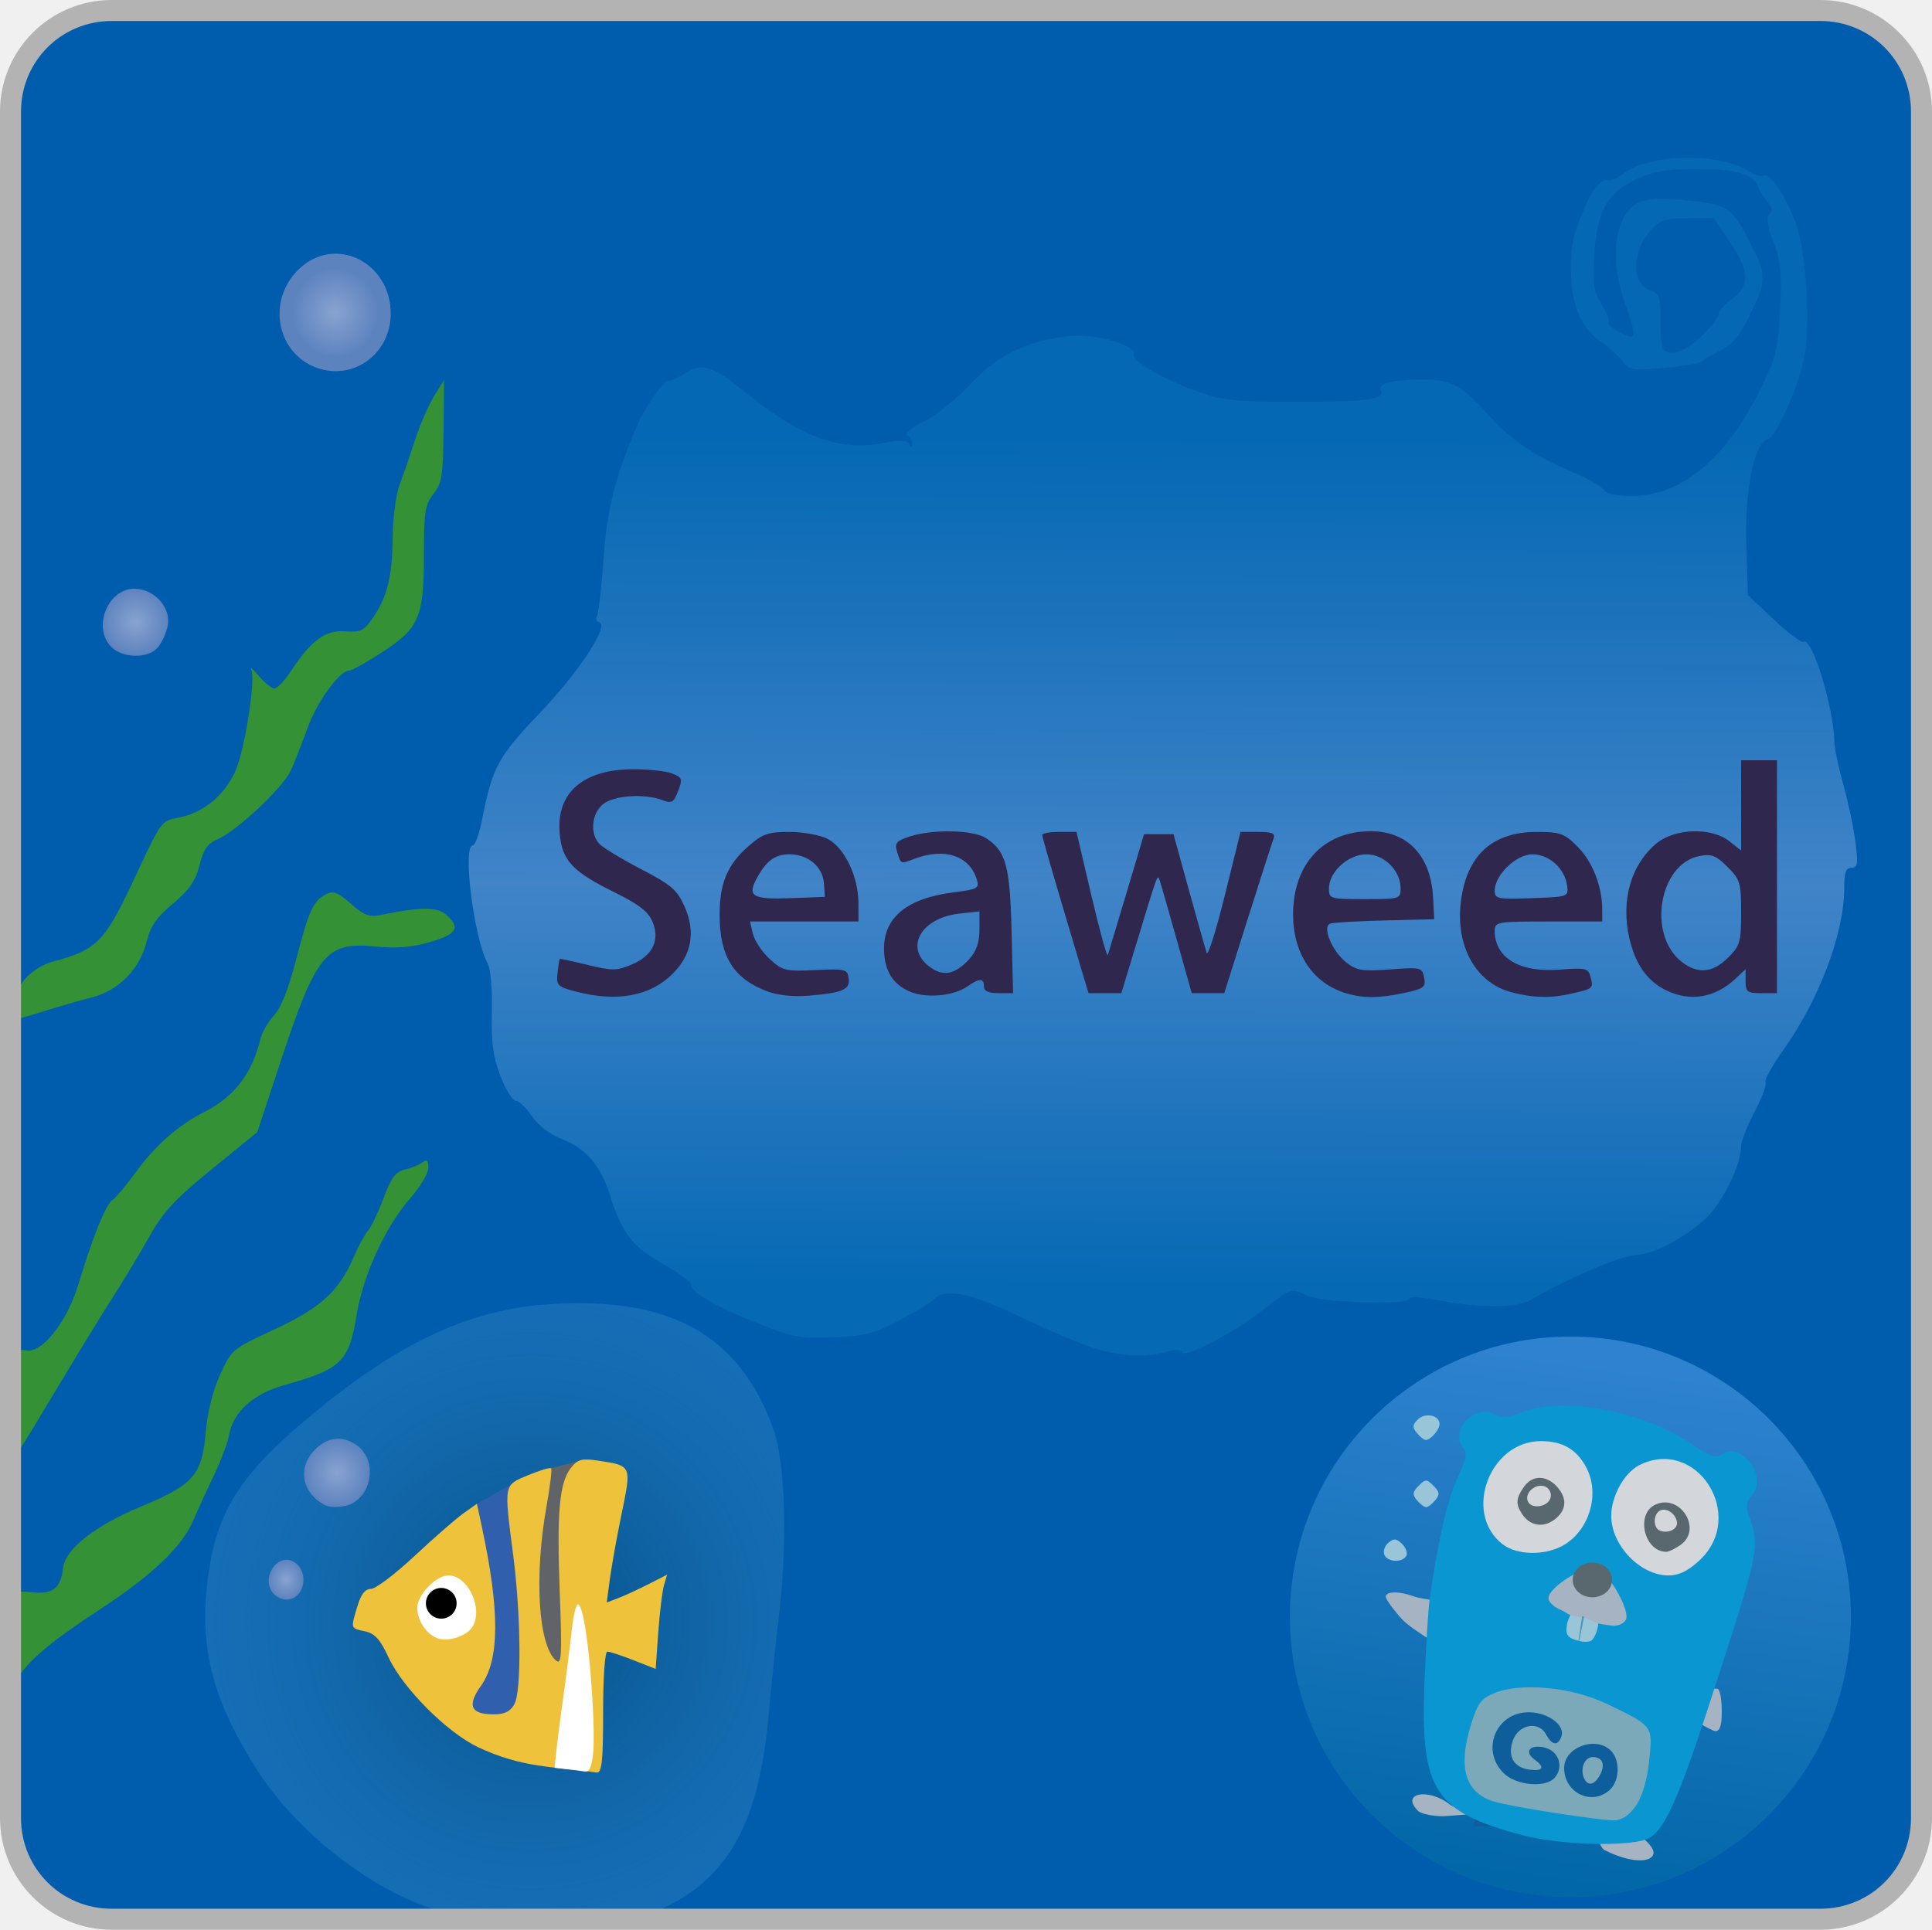
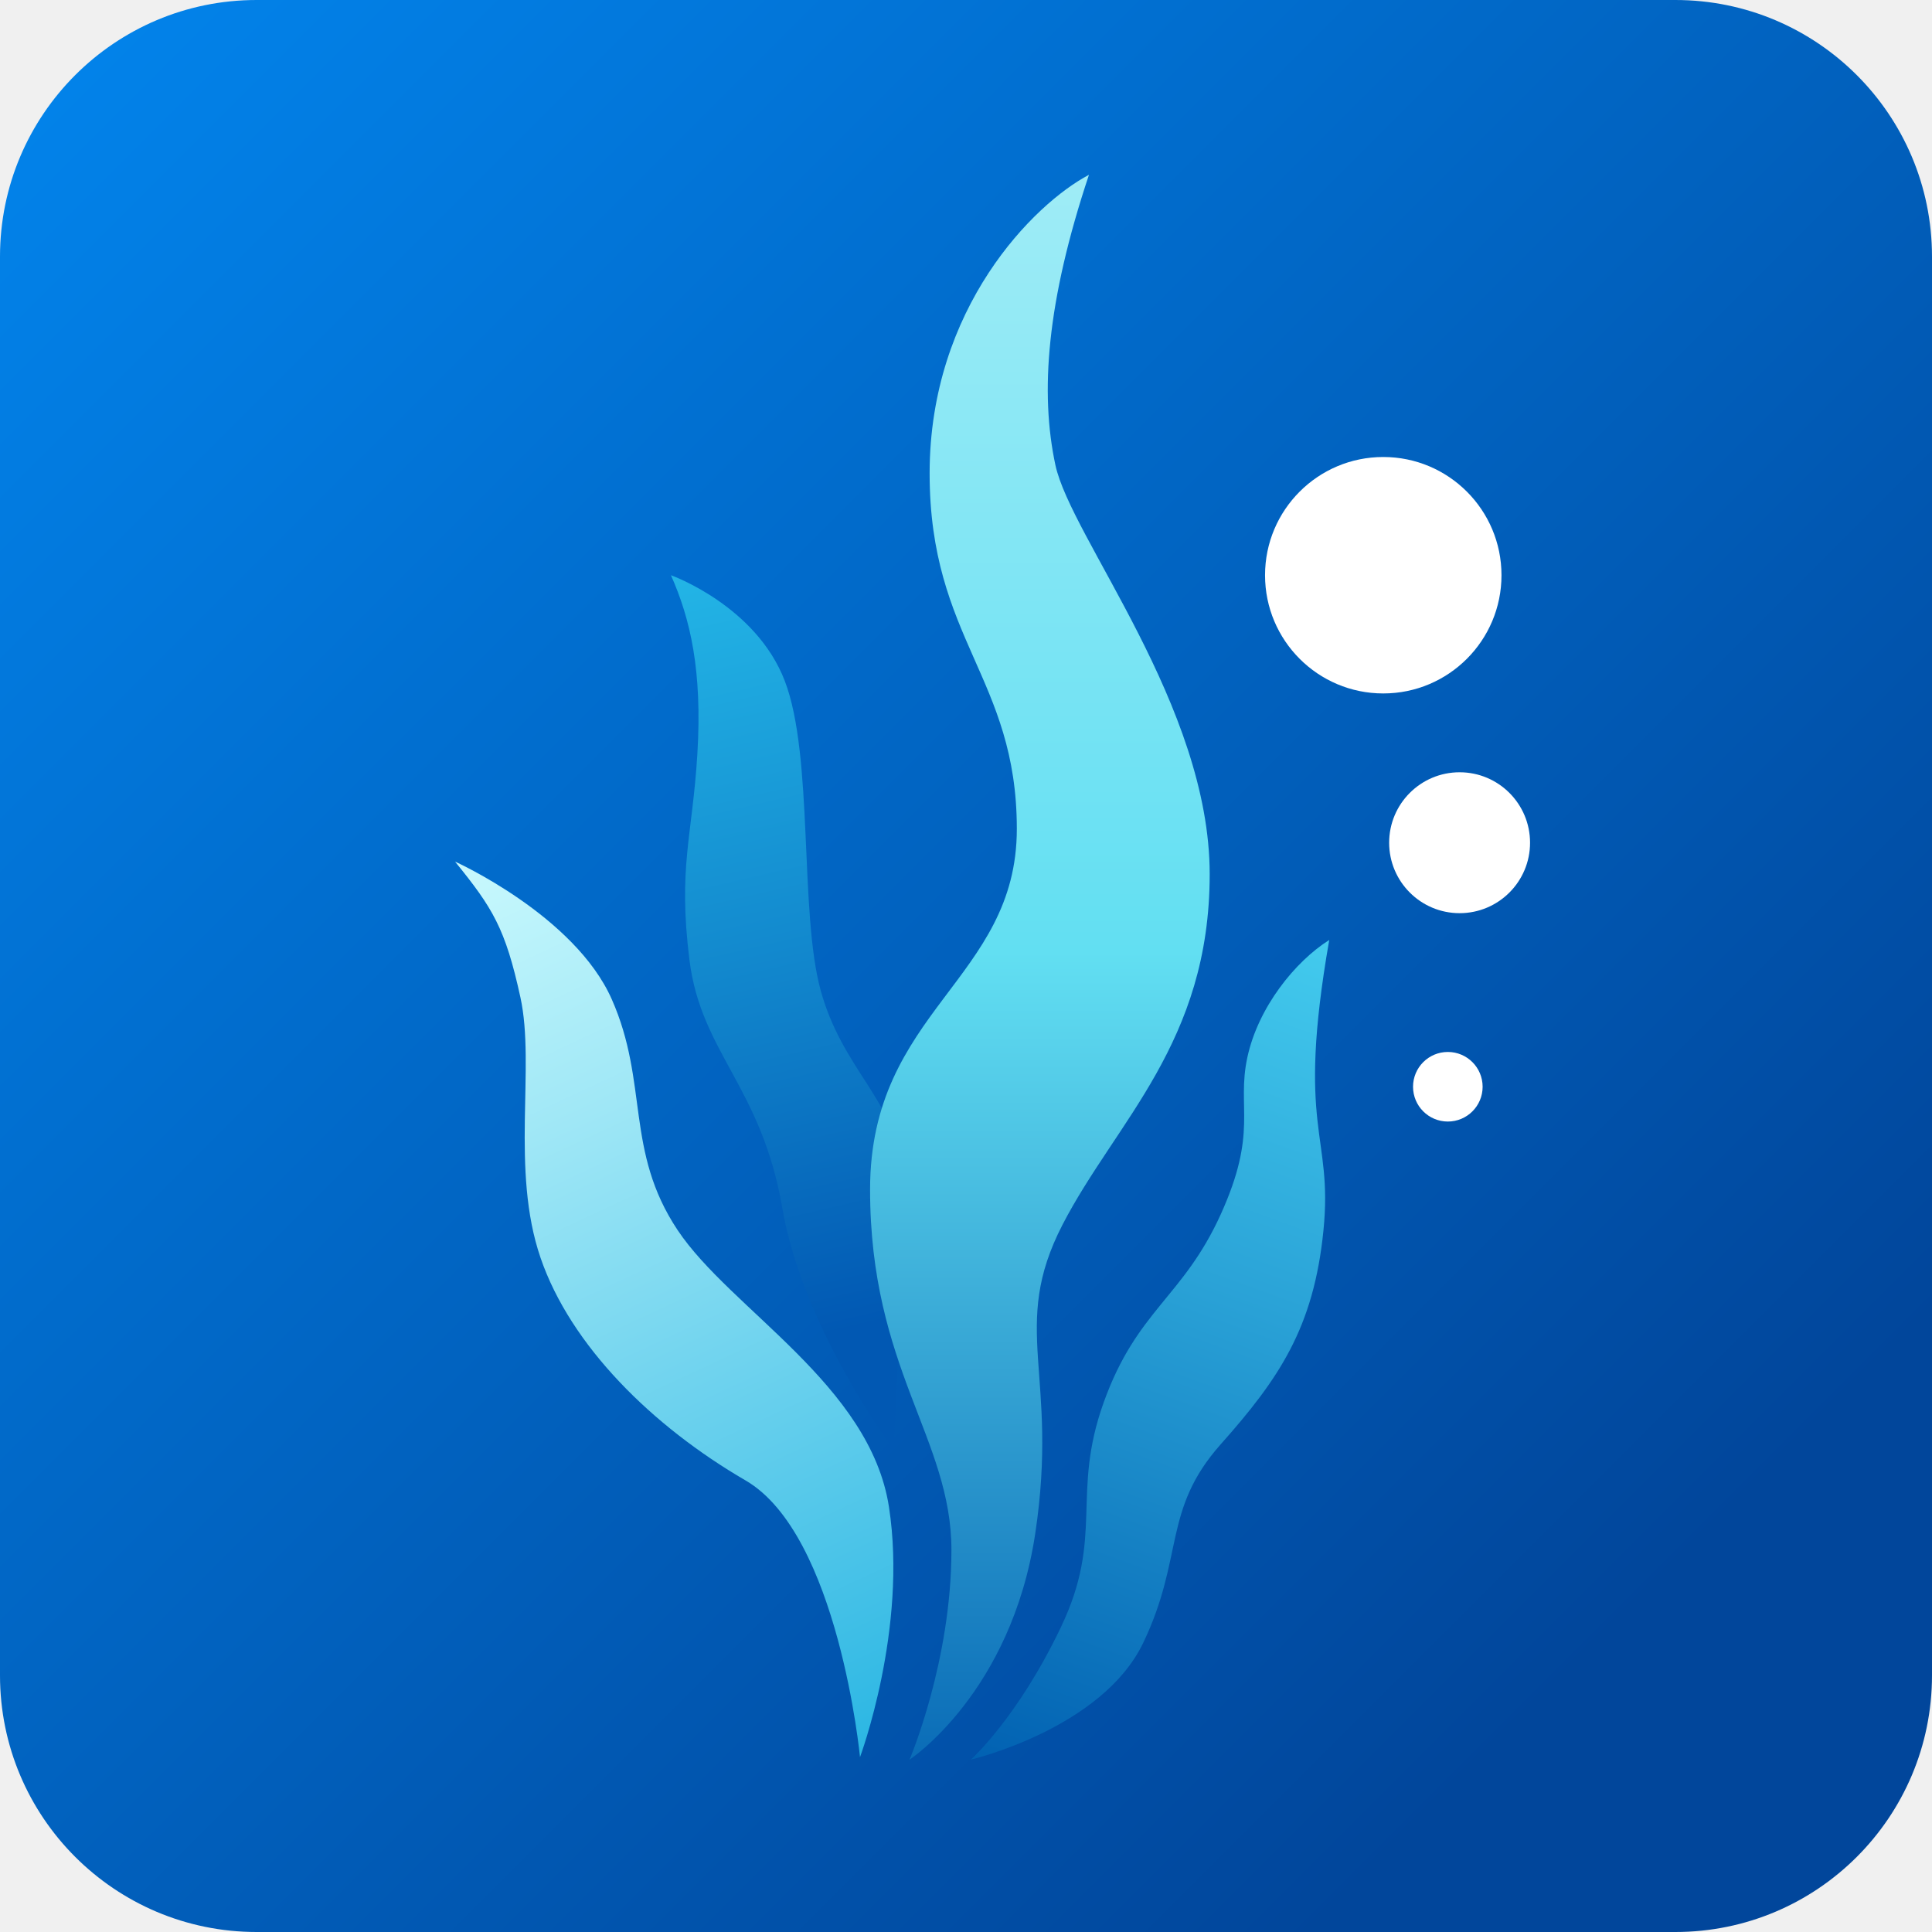
- <svg xmlns="http://www.w3.org/2000/svg" xmlns:xlink="http://www.w3.org/1999/xlink" version="1.1" id="svg824" width="437" height="436.592" viewBox="0 0 437 436.592">
-   <defs id="defs828">
-     <linearGradient id="linearGradient25431">
-       <stop style="stop-color:#0569b4;stop-opacity:1;" offset="0" id="stop25427" />
-       <stop style="stop-color:#4184c8;stop-opacity:1" offset="0.474" id="stop25981" />
-       <stop style="stop-color:#0569b4;stop-opacity:0.925" offset="1" id="stop25429" />
+ <svg xmlns="http://www.w3.org/2000/svg" id="Ebene_2" data-name="Ebene 2" viewBox="0 0 512 512">
+   <defs>
+     <style>
+       .cls-1 {
+         fill: url(#Unbenannter_Verlauf_20);
+       }
+ 
+       .cls-2 {
+         fill: url(#Unbenannter_Verlauf_32);
+       }
+ 
+       .cls-3 {
+         fill: url(#Unbenannter_Verlauf_42);
+       }
+ 
+       .cls-4 {
+         fill: #fff;
+       }
+ 
+       .cls-5 {
+         fill: url(#Unbenannter_Verlauf_12);
+       }
+ 
+       .cls-6 {
+         fill: url(#Unbenannter_Verlauf_28);
+       }
+     </style>
+     <linearGradient id="Unbenannter_Verlauf_12" data-name="Unbenannter Verlauf 12" x1="19.92" y1="19.92" x2="492.08" y2="492.08" gradientUnits="userSpaceOnUse">
+       <stop offset="0" stop-color="#0282e9" />
+       <stop offset=".48" stop-color="#0162bf" />
+       <stop offset=".87" stop-color="#01469b" />
    </linearGradient>
-     <linearGradient id="linearGradient22881">
-       <stop style="stop-color:#034f87;stop-opacity:1" offset="0" id="stop22877" />
-       <stop style="stop-color:#50b1fa;stop-opacity:0" offset="1" id="stop22879" />
+     <linearGradient id="Unbenannter_Verlauf_42" data-name="Unbenannter Verlauf 42" x1="180.67" y1="151.78" x2="234.43" y2="384.66" gradientUnits="userSpaceOnUse">
+       <stop offset="0" stop-color="#23b5e6" />
+       <stop offset=".41" stop-color="#138bcf" />
+       <stop offset=".86" stop-color="#0158b3" />
    </linearGradient>
-     <linearGradient id="linearGradient21639">
-       <stop style="stop-color:#2e82cf;stop-opacity:1" offset="0" id="stop21635" />
-       <stop style="stop-color:#0066a5;stop-opacity:1" offset="1" id="stop21637" />
+     <linearGradient id="Unbenannter_Verlauf_28" data-name="Unbenannter Verlauf 28" x1="275.58" y1="46.33" x2="275.58" y2="466.33" gradientUnits="userSpaceOnUse">
+       <stop offset="0" stop-color="#9fecf6" />
+       <stop offset=".49" stop-color="#62dff2" />
+       <stop offset="1" stop-color="#0a6cb7" />
    </linearGradient>
-     <linearGradient id="linearGradient19625">
-       <stop style="stop-color:#88a3d0;stop-opacity:1" offset="0" id="stop19621" />
-       <stop style="stop-color:#5d83bf;stop-opacity:1" offset="1" id="stop19623" />
+     <linearGradient id="Unbenannter_Verlauf_20" data-name="Unbenannter Verlauf 20" x1="124.99" y1="226.28" x2="235.06" y2="462.33" gradientUnits="userSpaceOnUse">
+       <stop offset="0" stop-color="#c9f9fd" />
+       <stop offset=".29" stop-color="#9fe7f6" />
+       <stop offset=".93" stop-color="#36bbe5" />
+       <stop offset="1" stop-color="#2ab6e3" />
    </linearGradient>
-     <radialGradient xlink:href="#linearGradient19625" id="radialGradient19627" cx="25.021" cy="23.37" fx="25.021" fy="23.37" r="3.969" gradientTransform="matrix(2.425241,-0.02082447,0.02181189,2.540237,-133.8067,-136.4721)" gradientUnits="userSpaceOnUse" />
-     <radialGradient xlink:href="#linearGradient19625" id="radialGradient21589" cx="10.763" cy="45.501" fx="10.763" fy="45.501" r="2.337" gradientTransform="matrix(3.166936,0,0,3.24571,-151.8548,-155.2232)" gradientUnits="userSpaceOnUse" />
-     <radialGradient xlink:href="#linearGradient19625" id="radialGradient21591" cx="25.151" cy="106.27" fx="25.151" fy="106.27" r="2.347" gradientTransform="matrix(3.166936,0,0,3.290881,-151.8548,-164.8106)" gradientUnits="userSpaceOnUse" />
-     <radialGradient xlink:href="#linearGradient19625" id="radialGradient21593" cx="21.516" cy="113.901" fx="21.516" fy="113.901" r="1.243" gradientTransform="matrix(3.166936,0,0,3.631301,-151.8548,-204.5306)" gradientUnits="userSpaceOnUse" />
-     <linearGradient xlink:href="#linearGradient21639" id="linearGradient21641" x1="114.681" y1="98.406" x2="109.242" y2="136.834" gradientUnits="userSpaceOnUse" gradientTransform="matrix(3.166936,0,0,3.166936,-151.8548,-151.6389)" />
-     <radialGradient xlink:href="#linearGradient22881" id="radialGradient22883" cx="38.98" cy="115.148" fx="38.98" fy="115.148" r="27.734" gradientTransform="matrix(5.444667,-0.00544507,0.00556237,5.561902,-241.2802,-421.5318)" gradientUnits="userSpaceOnUse" />
-     <linearGradient xlink:href="#linearGradient25431" id="linearGradient25433" x1="80.263" y1="93.086" x2="80.429" y2="32.328" gradientUnits="userSpaceOnUse" gradientTransform="matrix(3.166936,0,0,3.166936,-151.8548,-151.6389)" />
+     <linearGradient id="Unbenannter_Verlauf_32" data-name="Unbenannter Verlauf 32" x1="358.38" y1="251.34" x2="277.45" y2="473.69" gradientUnits="userSpaceOnUse">
+       <stop offset="0" stop-color="#43cbee" />
+       <stop offset=".42" stop-color="#29a1d6" />
+       <stop offset="1" stop-color="#0161b2" />
+     </linearGradient>
  </defs>
-   <g id="g830" transform="translate(148.4219,148.3174)">
-     <path style="color:#000000;fill:#005dad;stroke-width:4.75;-inkscape-stroke:none" d="m -123.154,-146.454 c -12.682,0 -22.892,10.211 -22.892,22.892 v 386.057 c 0,12.682 10.211,22.892 22.892,22.892 h 386.471 c 12.682,0 22.886,-10.211 22.886,-22.892 v -386.057 c 0,-12.682 -10.204,-22.892 -22.886,-22.892 z" id="path28823" />
-     <path id="path11312" style="opacity:1;fill:url(#linearGradient21641);stroke-width:2.912" d="m 270.225,217.487 a 63.442,63.417 0 0 1 -63.442,63.417 63.442,63.417 0 0 1 -63.442,-63.417 63.442,63.417 0 0 1 63.442,-63.417 63.442,63.417 0 0 1 63.442,63.417 z" />
-     <path id="rect27092" style="opacity:1;fill:#0f5e9c;stroke-width:3.167" d="m 184.997,232.791 h 40.118 v 32.094 H 184.997 Z" />
-     <g id="g4961" transform="matrix(3.166936,0,0,3.166936,-151.8548,-151.6389)">
-       <path id="path4810" style="fill:#59686f" d="m 114.846,108.238 a 3.37,3.04 0 0 1 -3.37,3.04 3.37,3.04 0 0 1 -3.37,-3.04 3.37,3.04 0 0 1 3.37,-3.04 3.37,3.04 0 0 1 3.37,3.04 z" />
-       <path id="path4810-8" style="fill:#59686f" d="m 123.238,109.956 a 3.37,3.04 0 0 1 -3.37,3.04 3.37,3.04 0 0 1 -3.37,-3.04 3.37,3.04 0 0 1 3.37,-3.04 3.37,3.04 0 0 1 3.37,3.04 z" />
-       <path id="path4810-8-5" style="fill:#59686f" d="m 117.753,114.582 a 3.37,3.04 0 0 1 -3.37,3.04 3.37,3.04 0 0 1 -3.37,-3.04 3.37,3.04 0 0 1 3.37,-3.04 3.37,3.04 0 0 1 3.37,3.04 z" />
-     </g>
-     <path style="fill:#d3d6da;fill-opacity:1;stroke-width:1.013" d="m 199.944,220.038 c -4.728,-1.44 1.199,-3.684 0.363,-4.004 -2.332,-0.895 0.907,-3.728 3.944,-6.116 2.668,-2.098 2.763,-2.104 3.462,-0.214 0.395,1.069 1.441,2.22 2.324,2.559 1.875,0.719 6.871,-0.149 6.871,-1.456 0,-1.838 1.395,-0.407 2.535,2.095 1.994,4.377 1.933,8.841 -1.034,8.841 -1.776,0 -3.428,0.657 -3.786,2.027 -15.465,4.369 -11.182,0.412 -14.679,-3.731 z m 23.407,-11.578 c -4.463,-1.768 -7.656,-9.668 -7.656,-14.268 0,-5.969 5.994,-12.668 11.335,-12.668 12.018,0 19.141,9.518 13.591,28.002 -1.363,4.54 -14.746,-0.068 -17.27,-1.067 z m 8.333,-7.231 c 5.045,-3.533 -0.025,-11.708 -5.667,-9.138 -4.515,2.057 -2.591,10.538 2.373,10.685 0.573,0.016 2.055,-0.679 3.294,-1.547 z m -4.588,-3.217 c -1.708,-0.596 -1.614,-3.977 0.13,-4.646 1.562,-0.599 3.67,1.094 3.67,2.947 0,1.427 -2.007,2.324 -3.8,1.699 z m -36.139,7.218 c -7.09,-3.937 -6.11,-17.96 0.297,-24.098 5.949,-5.7 19.123,-5.597 22.087,1.496 1.958,4.687 1.396,9.433 -1.101,13.875 -3.62,6.44 -15.499,11.94 -21.283,8.727 z m 12.751,-10.182 c 2.3,-2.081 2.217,-4.611 0.038,-7.019 -2.392,-2.643 -5.654,-2.748 -7.628,0.265 -1.538,2.347 -1.815,3.551 -0.277,5.898 1.914,2.922 5.191,3.278 7.867,0.856 z m -6.572,-3.769 c -0.74,-1.929 1.838,-4.086 3.926,-3.284 0.884,0.339 1.456,1.416 1.269,2.394 -0.425,2.228 -4.42,2.913 -5.196,0.891 z" id="path3004" />
-     <path id="rect7701" style="fill:#98c6d8;fill-opacity:1;stroke:none;stroke-width:3.167" d="m 209.43,217.34 -1.557,-0.685 c -1.309,-0.285 -2.147,0.984 -2.432,2.293 l -0.767,3.507 c -0.285,1.309 0.54,2.591 1.849,2.876 l 2.858,0.625 c 1.309,0.285 2.597,-0.54 2.882,-1.849 l 0.841,-5.121 c 0.285,-1.309 -0.62,-0.984 -1.93,-1.269 l -1.249,-0.272 c -0.164,0.835 -0.336,1.713 -0.47,2.375 -0.1,0.497 -0.195,0.947 -0.278,1.348 -0.084,0.401 -0.155,0.756 -0.223,1.064 -0.068,0.308 -0.128,0.569 -0.179,0.786 -0.051,0.217 -0.095,0.386 -0.13,0.513 -0.019,0.064 -0.029,0.119 -0.043,0.161 -0.013,0.042 -0.029,0.073 -0.037,0.093 -0.006,0.009 -0.01,0.013 -0.013,0.019 -0.003,0.003 -0.01,0.006 -0.013,0.006 l -0.006,-0.006 c -0.002,-0.006 -0.006,-0.019 -0.006,-0.032 -0.002,-0.022 -0.002,-0.055 0,-0.099 0.002,-0.044 8.9e-4,-0.096 0.006,-0.161 0.01,-0.13 0.032,-0.302 0.056,-0.513 0.025,-0.212 0.059,-0.463 0.099,-0.755 0.04,-0.291 0.088,-0.626 0.142,-0.996 0.054,-0.369 0.112,-0.773 0.179,-1.219 0.068,-0.446 0.142,-0.934 0.223,-1.454 0.057,-0.362 0.135,-0.84 0.198,-1.237 z" />
-     <path style="fill:#98c6d8;fill-opacity:1;stroke-width:1.013" d="m 164.687,203.388 c -0.305,-0.795 0.125,-2.01 0.956,-2.7 1.216,-1.009 1.821,-0.944 3.1,0.335 0.874,0.874 1.28,2.089 0.903,2.7 -0.985,1.594 -4.304,1.37 -4.959,-0.335 z" id="path3004-0" />
-     <path style="fill:#98c6d8;fill-opacity:1;stroke-width:1.013" d="m 172.077,191.102 c -1.077,-1.298 -1.01,-1.864 0.383,-3.257 1.573,-1.573 1.8,-1.573 3.373,0 1.393,1.393 1.46,1.96 0.383,3.257 -0.717,0.864 -1.648,1.571 -2.069,1.571 -0.421,0 -1.352,-0.707 -2.069,-1.571 z" id="path3004-0-3" />
-     <path style="fill:#98c6d8;fill-opacity:1;stroke-width:1.013" d="m 172.077,175.901 c -1.071,-1.291 -1.035,-1.84 0.203,-3.078 1.635,-1.635 4.907,-0.963 4.907,1.007 0,1.305 -2.001,3.641 -3.119,3.641 -0.378,0 -1.273,-0.707 -1.99,-1.571 z" id="path3004-0-3-0" />
-     <path style="fill:#7ba9b9;fill-opacity:1;stroke-width:1.013" d="m 207.902,264.039 c -10.152,-1.292 -23.651,-4.99 -25.688,-6.816 -3.869,-3.471 -1.408,-19.224 3.175,-23.251 2.767,-2.432 13.747,-5.641 20.189,-4.122 7.395,1.744 20.294,10.46 21.25,13.045 1.128,3.05 -0.609,15.131 -2.787,18.122 -1.891,2.596 -9.012,3.93 -16.139,3.023 z m 7.774,-7.388 c 2.274,-2.058 2.411,-6.741 0.261,-8.891 -3.42,-3.42 -10.569,-0.773 -10.569,3.913 0,5.639 6.245,8.655 10.308,4.978 z m -5.888,-2.883 c -0.815,-2.123 0.295,-4.56 2.075,-4.56 2.188,0 2.872,1.699 1.623,4.033 -1.296,2.422 -2.884,2.649 -3.698,0.528 z m -6.493,0.056 c 2.021,-2.435 0.869,-5.916 -2.229,-6.739 -3.305,-0.878 -4.897,0.845 -2.44,2.642 2.446,1.788 2.051,2.701 -1.01,2.335 -3.626,-0.433 -5.111,-2.981 -3.845,-6.601 1.282,-3.666 5.839,-4.504 7.511,-1.381 1.324,2.473 2.629,2.679 3.448,0.544 0.991,-2.582 -2.964,-5.551 -7.396,-5.551 -7.355,0 -10.892,8.528 -5.693,13.727 2.87,2.87 9.629,3.463 11.654,1.023 z" id="path3004-5" />
-     <path style="fill:#a6b3c2;fill-opacity:1;stroke-width:1.013" d="m 214.405,270.205 c -4.111,-3.896 5.403,-7.507 10.486,-0.93 2.593,3.124 -2.266,5.089 -10.486,0.93 z m -42.083,-8.822 c -4.117,-4.117 2.534,-5.273 7.398,-1.286 l 4.087,2.074 -5.657,0.425 c -2.536,0.003 -5.158,-0.542 -5.827,-1.211 z m 57.851,-23.426 c -0.846,-1.369 8.928,-4.807 9.996,-4.147 0.475,0.293 0.863,2.559 0.863,5.034 0,3.243 -0.408,4.501 -1.46,4.501 -0.803,0 -9.061,-4.841 -9.398,-5.387 z m -20.209,-20.357 c -11.336,-1.025 -9.811,-5.313 -6.856,-7.803 1.705,-1.437 2.944,-2.164 4.665,-2.501 0,0 -0.123,4.146 2.264,4.966 1.899,0.652 4.848,-0.766 5.427,-1.937 5.163,-10.443 2.839,0.074 3.979,2.576 4.339,13.456 -4.831,6.609 -9.479,4.699 z m -41.274,0.406 c -2.016,-2.231 -3.665,-4.511 -3.665,-5.067 0,-1.287 3.166,-1.298 6.521,-0.022 2.196,0.835 13.481,1.412 13.481,4.858 0,2.243 -4.379,7.846 -4.872,7.846 -0.493,0 -9.451,-5.383 -11.466,-7.614 z" id="path3004-2" />
-     <path id="path11158" style="fill:#4c9cbb;fill-opacity:1;stroke:none;stroke-width:3.167" d="m 209.43,217.34 c -0.063,0.397 -0.141,0.875 -0.198,1.237 -0.081,0.52 -0.155,1.008 -0.223,1.454 -0.068,0.446 -0.125,0.849 -0.179,1.219 -0.054,0.369 -0.103,0.704 -0.142,0.996 -0.04,0.291 -0.074,0.543 -0.099,0.755 -0.025,0.212 -0.045,0.384 -0.056,0.513 -0.006,0.065 -0.003,0.117 -0.006,0.161 -0.002,0.044 -0.002,0.076 0,0.099 0.001,0.013 0.003,0.025 0.006,0.032 0,0 0.006,0.006 0.006,0.006 0.003,8.6e-4 0.01,-0.002 0.013,-0.006 0.003,-0.003 0.006,-0.01 0.013,-0.019 0.01,-0.019 0.022,-0.051 0.037,-0.093 0.013,-0.042 0.025,-0.097 0.043,-0.161 0.035,-0.127 0.079,-0.297 0.13,-0.513 0.051,-0.217 0.112,-0.477 0.179,-0.786 0.067,-0.308 0.139,-0.662 0.223,-1.064 0.084,-0.401 0.178,-0.852 0.278,-1.348 0.134,-0.662 0.306,-1.54 0.47,-2.375 z" />
-     <path style="fill:url(#radialGradient22883);fill-opacity:1;stroke-width:1.013" d="m -53.52,282.472 c -13.678,-5.283 -28.657,-17.641 -36.697,-30.274 -10.182,-15.999 -13.188,-27.611 -11.209,-43.291 1.855,-14.695 6.891,-22.989 21.524,-35.446 20.499,-17.451 36.862,-25.353 55.231,-26.671 27.738,-1.99 43.602,6.823 51.264,28.48 2.579,7.288 3.124,25.72 1.226,41.469 -0.671,5.574 -1.73,15.774 -2.353,22.666 -2.18,24.132 -8.589,36.283 -22.988,43.578 -3.991,2.022 -5.728,2.157 -26.856,2.091 -21.577,-0.068 -22.882,-0.184 -29.143,-2.602 z M -146.474,169.108 c 0.006,-3.344 0.195,-4.59 0.42,-2.769 0.226,1.821 0.221,4.558 -0.01,6.081 -0.231,1.523 -0.416,0.033 -0.41,-3.312 z m -0.234,-8.192 c 0.049,-1.181 0.289,-1.421 0.612,-0.612 0.293,0.732 0.257,1.606 -0.08,1.942 -0.337,0.337 -0.576,-0.262 -0.532,-1.33 z m 0.08,-81.496 c 0,-1.393 0.23,-1.964 0.511,-1.267 0.281,0.697 0.281,1.837 0,2.534 -0.281,0.697 -0.511,0.127 -0.511,-1.267 z" id="path2364" />
-     <path style="fill:url(#linearGradient25433);fill-opacity:1;stroke-width:1.013" d="m 98.46,156.508 c -3.066,-1.018 -10.455,-4.185 -16.42,-7.039 -11.15,-5.335 -16.662,-6.419 -19.288,-3.793 -0.768,0.768 -4.335,2.934 -7.926,4.813 -5.523,2.89 -7.786,3.471 -14.676,3.766 -7.179,0.308 -9.105,-0.024 -16.215,-2.792 -9.708,-3.779 -16.259,-7.464 -15.947,-8.971 0.126,-0.608 -2.689,-2.737 -6.254,-4.732 -7.087,-3.963 -9.424,-6.982 -12.216,-15.776 -2.126,-6.697 -5.501,-10.565 -11.078,-12.695 -2.489,-0.95 -5.105,-2.983 -6.545,-5.085 -1.32,-1.926 -2.992,-3.502 -3.716,-3.502 -0.724,0 -2.274,-2.559 -3.445,-5.688 -1.655,-4.422 -2.079,-7.635 -1.909,-14.441 0.125,-4.995 -0.269,-9.651 -0.919,-10.843 -3.153,-5.79 -5.794,-26.793 -3.369,-26.793 0.518,0 1.457,-2.622 2.087,-5.827 2.324,-11.825 3.613,-14.217 12.904,-23.955 9.006,-9.439 15.904,-19.904 13.621,-20.665 -0.654,-0.218 -0.899,-0.867 -0.544,-1.441 0.355,-0.574 1.022,-6.35 1.482,-12.835 0.809,-11.412 2.536,-18.316 7.511,-30.032 1.947,-4.586 6.306,-10.721 7.39,-10.402 0.395,0.116 1.97,-0.624 3.498,-1.646 3.663,-2.447 6.411,-1.664 12.908,3.681 12.911,10.622 21.964,14.066 31.844,12.113 3.782,-0.748 5.365,-0.708 5.911,0.15 0.556,0.874 0.749,0.865 0.761,-0.036 0.008,-0.664 -0.492,-1.52 -1.111,-1.903 -0.647,-0.4 0.97,-1.726 3.8,-3.116 2.71,-1.331 7.457,-5.151 10.548,-8.489 6.037,-6.518 12.502,-9.656 22.282,-10.814 5.635,-0.667 15.349,2.085 14.566,4.127 -0.584,1.521 7.18,5.941 15.411,8.773 4.75,1.634 8.492,1.985 21.072,1.973 16.42,-0.015 20.258,-0.518 19.477,-2.553 -0.636,-1.656 2.485,-2.471 9.5,-2.48 6.353,-0.008 8.794,1.306 14.705,7.919 5.022,5.618 10.521,9.38 18.76,12.835 3.61,1.514 6.929,3.387 7.375,4.163 0.544,0.948 2.706,1.408 6.587,1.402 10.99,-0.018 21.052,-8.38 28.731,-23.877 3.766,-7.599 4.147,-9.121 4.593,-18.323 0.403,-8.318 0.147,-10.928 -1.496,-15.252 -1.387,-3.649 -1.662,-5.538 -0.917,-6.283 0.745,-0.745 0.601,-1.606 -0.479,-2.863 -0.85,-0.989 -1.83,-2.602 -2.18,-3.586 -0.96,-2.706 -5.018,-3.786 -14.18,-3.775 -6.579,0.008 -9.359,0.505 -13.439,2.405 -6.505,3.029 -8.797,7.327 -9.363,17.558 -0.338,6.1 -0.054,7.872 1.718,10.739 1.167,1.888 1.858,3.698 1.535,4.021 -0.323,0.323 0.823,1.317 2.547,2.208 3.83,1.981 3.945,1.273 1.108,-6.802 -3.728,-10.608 -2.027,-20.774 3.816,-22.811 1.976,-0.689 5.776,-0.744 10.981,-0.16 8.85,0.993 9.503,1.48 14.079,10.512 3.234,6.385 3.191,7.677 -0.51,15.274 -2.331,4.786 -3.942,6.713 -6.841,8.187 -2.085,1.061 -4.019,2.204 -4.298,2.54 -0.279,0.336 -3.996,0.921 -8.261,1.3 -7.335,0.651 -7.856,0.56 -9.627,-1.691 -1.03,-1.308 -3.154,-3.217 -4.718,-4.242 -4.415,-2.891 -6.782,-8.531 -6.782,-16.16 0,-6.107 0.424,-7.965 3.376,-14.783 1.541,-3.56 3.828,-6.132 4.877,-5.484 0.488,0.302 2.051,-0.366 3.473,-1.485 5.854,-4.605 21.854,-4.951 28.471,-0.616 1.334,0.874 2.831,1.337 3.328,1.03 1.389,-0.859 4.799,4.071 7.221,10.439 2.526,6.641 3.564,23.886 1.889,31.361 -1.518,6.774 -6.307,17.282 -8.092,17.754 -3.081,0.814 -5.241,11.42 -4.861,23.869 l 0.349,11.427 5.866,5.546 c 3.226,3.05 6.251,5.308 6.722,5.017 1.926,-1.191 6.838,14.822 6.979,22.753 0.025,1.393 0.946,5.745 2.048,9.67 1.101,3.925 2.328,9.74 2.725,12.921 0.618,4.948 0.486,5.784 -0.914,5.784 -1.27,0 -1.637,1.046 -1.637,4.667 0,10.124 -5.67,25.202 -13.718,36.48 -2.55,3.573 -4.383,6.904 -4.075,7.403 0.308,0.499 -0.807,3.507 -2.478,6.684 -1.671,3.177 -3.039,6.625 -3.039,7.662 0,4.356 -4.272,13.071 -8.105,16.534 -5.193,4.692 -11.773,8.035 -16.334,8.299 -3.18,0.184 -15.387,5.483 -23.191,10.067 -3.121,1.833 -11.417,1.882 -20.522,0.119 -3.762,-0.728 -6.841,-0.939 -6.841,-0.469 0,1.597 -20.11,0.989 -23.389,-0.707 -3.334,-1.724 -3.435,-1.688 -10.332,3.734 -6,4.716 -17.274,10.539 -17.734,9.159 -0.222,-0.665 -1.475,-0.699 -3.573,-0.097 -4.846,1.39 -10.705,1.032 -16.926,-1.032 z M 236.495,-72.291 c 2.114,-2.064 3.843,-4.313 3.843,-4.998 0,-0.685 1.368,-2.22 3.04,-3.41 4.081,-2.906 3.942,-6.289 -0.534,-12.935 l -3.574,-5.307 h -5.877 c -4.851,0 -6.266,0.414 -8.105,2.371 -4.599,4.895 -4.874,12.241 -0.521,13.896 2.142,0.814 2.395,1.539 2.395,6.847 0,3.265 0.304,6.241 0.676,6.612 1.63,1.63 5.099,0.396 8.656,-3.077 z" id="path2364-8" />
-     <path style="fill:#3060ad;fill-opacity:1;stroke:none;stroke-width:3.167px;stroke-linecap:butt;stroke-linejoin:miter;stroke-opacity:1" d="m -40.55,191.894 7.777,-4.369 4.364,31.173 -0.312,22.445 -11.658,5.787 -7.358,-13.269 z" id="path1136" />
-     <path style="fill:#606368;fill-opacity:1;stroke:none;stroke-width:3.167px;stroke-linecap:butt;stroke-linejoin:miter;stroke-opacity:1" d="m -30.279,204.359 1.87,23.692 11.846,4.053 0.312,-50.189 -9.664,2.494 z" id="path7328" />
-     <path style="fill:#eec23b;stroke-width:1.013" d="m -40.379,246.93 c -7.027,-3.369 -16.955,-13.356 -20.166,-20.288 -1.891,-4.081 -3.074,-5.39 -5.32,-5.883 -3.32,-0.729 -3.259,-0.525 -1.715,-5.676 0.817,-2.727 1.748,-3.918 3.063,-3.918 1.039,0 5.469,-3.348 9.844,-7.439 4.375,-4.091 9.343,-8.427 11.039,-9.635 l 3.085,-2.196 1.094,5.101 c 4.112,19.171 4.06,30.138 -0.171,36.084 -3.21,4.511 -2.339,6.462 2.884,6.462 2.459,0 3.737,-0.625 4.664,-2.28 1.636,-2.922 1.506,-20.04 -0.256,-33.696 -2.107,-16.329 -2.203,-15.81 3.344,-18.123 2.64,-1.101 4.991,-1.806 5.224,-1.567 0.233,0.239 -0.23,4.084 -1.028,8.543 -2.846,15.889 -1.87,31.626 2.17,34.979 1.232,1.023 1.347,-1.155 0.812,-15.395 -0.691,-18.368 -0.084,-24.991 2.592,-28.296 1.54,-1.902 2.421,-2.117 6.278,-1.534 7.398,1.118 7.38,1.077 5.153,11.858 -1.083,5.245 -2.29,11.936 -2.681,14.868 l -0.712,5.332 2.596,-0.987 c 1.428,-0.543 4.5,-1.958 6.827,-3.145 l 4.231,-2.158 -0.701,2.374 c -0.386,1.305 -0.968,6.105 -1.295,10.665 l -0.593,8.291 -4.966,-1.957 c -2.731,-1.077 -5.405,-1.957 -5.942,-1.957 -0.577,0 -0.976,5.587 -0.976,13.681 0,11.022 -0.275,13.681 -1.412,13.681 -9.978,-1.443 -16.699,-0.952 -26.963,-5.785 z" id="path2378" />
-     <path style="fill:#ffffff;stroke-width:1.013" d="m -22.96,251.643 c 0,-0.405 0.532,-5.722 1.519,-12.847 0.987,-7.125 2.07,-15.584 2.405,-18.796 0.335,-3.212 0.985,-5.609 1.444,-5.325 2.089,1.291 4.041,27.82 3.301,33.968 -0.47,3.905 -1.166,3.958 -2.241,3.779 -1.929,-0.322 -4.184,-0.492 -6.428,-0.778 z m -25.755,-29.111 c -2.753,-0.456 -5.329,-3.888 -5.329,-7.097 0,-2.909 4.251,-7.329 7.048,-7.329 4.504,0 8.029,7.745 5.351,11.756 -1.193,1.786 -4.611,3.077 -7.07,2.67 z" id="path2384" />
-     <path style="fill:#0996d1;stroke-width:1.013" d="m 196.076,266.912 c -20.153,-5.283 -23.295,-10.202 -22.284,-34.892 0.321,-7.847 0.831,-16.092 1.133,-18.321 1.682,-12.426 4.078,-22.921 6.314,-27.654 1.977,-4.186 2.272,-5.671 1.348,-6.785 -3.26,-3.928 2.513,-10.062 7.14,-7.585 1.644,0.88 3.03,0.776 6.12,-0.461 9.368,-3.748 27.572,-0.283 38.688,7.365 4.013,2.761 5.024,3.068 6.686,2.03 4.463,-2.787 10.26,5.36 6.651,9.348 -1.394,1.541 -1.49,2.42 -0.556,5.099 2.359,6.766 2.191,7.541 -9.197,42.459 -7.295,22.369 -10.411,29.001 -14.256,30.341 -4.845,1.689 -19.666,1.186 -27.788,-0.943 z m 25.613,-6.819 c 1.388,-2.068 2.459,-5.759 2.921,-10.074 0.846,-7.902 0.92,-7.803 -9.608,-12.858 -7.913,-3.8 -19.493,-4.899 -25.438,-2.415 -3.087,1.29 -3.788,2.277 -5.4,7.602 -2.836,9.367 -1.07,14.975 5.33,16.929 3.93,1.199 24.827,4.427 27.503,4.247 1.573,-0.105 3.314,-1.378 4.692,-3.431 z m -9.29,-38.51 c 0.539,-1.017 0.704,-2.596 0.704,-2.596 1.415,0.295 2.39,0.383 3.128,0.49 1.141,0.167 2.52,-0.396 3.065,-1.249 1.213,-1.901 -3.822,-10.829 -6.605,-11.712 -2.647,-0.84 -10.863,4.267 -10.863,6.752 0,1.109 1.859,2.278 2.695,2.599 0.455,0.174 1.266,0.661 2.241,1.264 -0.59,1.242 -0.693,1.623 -0.795,2.361 -0.323,2.328 0.37,2.892 3.321,3.571 2.208,0.238 2.506,-0.2 3.11,-1.479 z m 23.493,-16.786 c 11.027,-10.105 -0.575,-28.337 -13.71,-21.545 -3.244,1.677 -6.167,7.063 -6.167,11.361 0,6.659 6.546,13.493 12.936,13.506 2.333,0.006 4.38,-0.975 6.94,-3.322 z m -30.436,-3.65 c 5.691,-3.47 8.005,-11.505 4.992,-17.333 -2.166,-4.188 -5.394,-6.092 -10.33,-6.092 -11.599,0 -17.681,16.244 -8.721,23.293 3.322,2.613 9.889,2.675 14.059,0.132 z" id="path2370" />
-     <path id="path2360" style="fill:#359136;stroke-width:1.013" d="m -47.977,-62.377 -2.301,3.761 c -1.263,2.067 -3.178,6.497 -4.262,9.841 -1.084,3.344 -2.655,7.902 -3.489,10.132 -0.834,2.23 -1.537,7.473 -1.565,11.653 -0.059,8.895 -1.2,13.633 -4.423,18.365 -2.071,3.04 -2.784,3.393 -6.322,3.142 -4.499,-0.319 -7.638,1.976 -12.266,8.969 -1.449,2.19 -3.128,3.983 -3.73,3.983 -0.602,0 -2.167,-1.257 -3.482,-2.79 -1.315,-1.533 -2.119,-2.232 -1.781,-1.559 1.097,2.19 -1.507,18.609 -3.687,23.245 -2.521,5.364 -7.096,9.129 -12.457,10.243 -4.429,0.92 -3.785,0.018 -11.053,15.457 -5.949,12.637 -7.959,14.598 -17.554,17.152 -3.353,0.892 -6.36,3.27 -7.688,5.783 v 7.088 c 1.031,-0.244 2.4,-0.636 4.676,-1.355 3.995,-1.262 9.29,-2.797 11.765,-3.414 5.939,-1.481 10.758,-6.359 12.29,-12.445 0.925,-3.675 2.26,-5.623 6.012,-8.765 3.72,-3.115 5.088,-5.094 5.987,-8.666 0.889,-3.529 1.836,-4.914 3.977,-5.833 4.559,-1.956 15.067,-11.849 16.781,-15.798 0.872,-2.008 2.558,-6.312 3.742,-9.563 2.127,-5.84 7.212,-12.835 9.328,-12.835 0.6,0 3.935,-1.855 7.41,-4.119 8.479,-5.524 9.526,-7.951 9.526,-21.995 0,-9.811 0.254,-11.433 2.165,-13.862 1.902,-2.418 2.18,-4.145 2.282,-14.282 z M -73.578,53.612 c -0.377,0.055 -0.753,0.204 -1.181,0.433 -2.855,1.528 -3.799,3.622 -6.742,14.963 -1.678,6.465 -3.405,10.785 -4.973,12.439 -1.321,1.393 -2.726,3.901 -3.124,5.573 -1.795,7.55 -5.952,12.905 -12.6,16.237 -5.774,2.893 -11.028,7.5 -15.457,13.552 -2.287,3.126 -4.701,6.013 -5.369,6.42 -1.434,0.873 -4.482,8.432 -7.67,19.026 -2.597,8.629 -8.389,15.858 -11.956,14.925 -0.647,-0.169 -1.076,-0.161 -1.386,0.384 v 22.218 c 1.611,-2.555 3.574,-5.746 7.423,-12.191 5.159,-8.639 11.293,-18.675 13.633,-22.298 2.339,-3.623 6.038,-9.76 8.214,-13.639 3.259,-5.808 5.77,-8.538 14.245,-15.451 l 10.293,-8.394 5.276,-15.965 c 8.062,-24.393 10.288,-27.114 21.303,-26.028 4.917,0.484 8.313,0.21 12.482,-1.002 6.107,-1.775 6.968,-3.207 3.711,-6.154 -2.026,-1.833 -5.906,-1.826 -14.814,0.031 -2.604,0.543 -3.777,0.104 -6.792,-2.542 -2.282,-2.004 -3.385,-2.7 -4.515,-2.536 z m 21.377,60.667 c -0.162,0.046 -0.361,0.163 -0.594,0.346 -0.697,0.549 -2.484,1.289 -3.977,1.645 -2.172,0.518 -3.151,1.813 -4.893,6.476 -1.197,3.204 -2.77,6.512 -3.495,7.348 -0.725,0.836 -2.219,3.593 -3.322,6.13 -3.335,7.67 -7.429,11.38 -17.932,16.255 -9.527,4.423 -9.654,4.524 -12.26,10.299 -1.634,3.621 -2.86,8.565 -3.235,13.033 -0.801,9.557 -2.761,11.804 -14.56,16.694 -10.442,4.328 -17.211,9.653 -17.678,13.905 -0.508,4.627 -2.368,6.05 -7.2,5.505 -1.128,-0.127 -1.983,-0.173 -2.691,-0.08 v 18.878 c 2.972,-4.141 7.873,-8.143 18.024,-14.789 11.974,-7.84 18.767,-14.289 21.29,-20.214 1.008,-2.367 3.118,-6.977 4.689,-10.243 1.57,-3.267 3.148,-7.508 3.507,-9.42 0.938,-5 5.487,-9.046 12.328,-10.967 13.062,-3.668 14.71,-5.275 16.466,-16.014 1.458,-8.917 6.542,-19.959 12.086,-26.257 2.267,-2.575 4.119,-5.691 4.119,-6.928 0,-1.242 -0.187,-1.742 -0.674,-1.602 z" />
-     <path style="fill:#30274f;stroke-width:1.013" d="m -18.083,76.041 c -4.248,-1.108 -4.538,-1.397 -4.23,-4.218 0.182,-1.665 0.41,-3.099 0.507,-3.186 0.097,-0.087 2.941,0.522 6.319,1.353 5.485,1.349 6.543,1.343 9.879,-0.05 4.791,-2.002 6.522,-5.506 4.787,-9.694 C -1.776,57.943 -3.896,56.299 -9.46,53.55 -18.996,48.838 -21.301,46.348 -21.832,40.184 c -0.791,-9.182 5.336,-14.474 16.757,-14.474 3.363,0 7.254,0.433 8.646,0.962 2.318,0.881 2.436,1.214 1.4,3.958 -0.988,2.618 -1.435,2.88 -3.544,2.078 -4.079,-1.551 -10.977,-1.08 -13.444,0.917 -2.521,2.041 -3.005,6.389 -0.982,8.826 0.706,0.851 4.93,3.444 9.386,5.762 7.066,3.676 8.35,4.775 10.037,8.588 2.531,5.722 1.626,10.864 -2.67,15.167 -5.077,5.086 -12.585,6.486 -21.837,4.072 z m 43.257,-0.054 c -7.668,-2.857 -10.827,-7.917 -10.827,-17.342 0,-7.137 1.753,-11.328 6.472,-15.47 3.243,-2.847 4.467,-3.278 9.322,-3.278 3.091,0 6.961,0.709 8.658,1.587 3.768,1.949 6.911,8.456 6.942,14.374 l 0.022,4.307 H 33.491 21.22 l 0.653,2.787 c 0.359,1.533 2.061,4.085 3.782,5.671 2.93,2.701 3.589,2.862 10.351,2.534 6.72,-0.326 7.244,-0.201 7.529,1.8 0.371,2.597 -1.236,3.321 -8.837,3.98 -3.559,0.309 -7.092,-0.044 -9.525,-0.95 z m 12.769,-24.436 C 37.668,47.737 34.367,44.964 30.099,44.964 c -3.316,0 -5.35,1.573 -7.562,5.848 -1.901,3.674 -0.519,4.391 7.856,4.074 l 7.769,-0.294 z M 57.243,75.964 c -3.776,-1.698 -5.571,-4.62 -5.704,-9.286 -0.209,-7.357 5.122,-11.783 15.799,-13.117 5.36,-0.67 5.792,-0.91 5.19,-2.89 -1.648,-5.42 -7.296,-7.279 -14.173,-4.665 -3.106,1.181 -2.989,1.233 -3.892,-1.71 -0.563,-1.833 -0.11,-2.374 2.787,-3.33 5.272,-1.74 14.479,-1.551 17.391,0.356 4.484,2.938 5.388,6.268 5.748,21.169 l 0.336,13.892 -3.294,-0.001 c -2.251,-0.001 -3.294,-0.483 -3.294,-1.522 0,-1.914 -1.001,-1.923 -3.7,-0.033 -3.217,2.253 -9.506,2.795 -13.195,1.136 z m 13.601,-7.322 c 1.581,-1.739 2.28,-3.774 2.28,-6.637 v -4.129 l -4.623,0.521 c -8.504,0.959 -12.33,7.554 -6.872,11.848 3.177,2.499 5.92,2.022 9.215,-1.603 z m 85.169,7.751 c -7.468,-2.251 -11.95,-8.927 -11.95,-17.8 0,-11.409 6.803,-18.77 17.424,-18.852 8.418,-0.065 13.738,5.513 14.235,14.928 l 0.263,4.991 -11.148,0.268 c -6.131,0.147 -11.701,0.469 -12.378,0.714 -1.884,0.683 0.392,6.207 3.612,8.765 2.343,1.862 3.611,2.066 9.931,1.6 7.001,-0.516 7.261,-0.454 7.704,1.862 0.412,2.153 -0.045,2.504 -4.509,3.461 -5.7,1.222 -9.284,1.24 -13.186,0.063 z m 12.372,-23.69 c 0,-4.037 -3.693,-7.737 -7.723,-7.737 -4.137,0 -8.492,3.974 -8.492,7.749 0,2.306 0.269,2.386 8.107,2.386 7.849,0 8.107,-0.076 8.107,-2.397 z m 25.052,23.466 c -8.076,-2.143 -12.68,-10.442 -11.414,-20.573 1.298,-10.39 7.076,-15.687 17.119,-15.694 5.357,-0.003 6.251,0.318 9.27,3.337 3.356,3.356 5.561,8.952 5.571,14.14 l 0.006,2.787 h -12.161 c -11.614,0 -12.161,0.094 -12.161,2.093 0,6.165 5.658,9.528 14.797,8.795 5.763,-0.463 6.361,-0.323 6.865,1.606 0.688,2.631 0.626,2.688 -4.101,3.785 -4.818,1.118 -8.838,1.038 -13.791,-0.277 z m 12.607,-24.11 c -0.529,-3.898 -4.066,-7.094 -7.85,-7.094 -3.67,0 -8.528,4.686 -8.528,8.226 0,1.841 0.627,1.968 8.361,1.696 8.269,-0.291 8.357,-0.322 8.017,-2.828 z m 22.354,23.65 c -4.29,-2.115 -6.974,-5.951 -8.299,-11.866 -1.906,-8.507 0.375,-16.48 6.093,-21.291 4.141,-3.485 12.463,-3.763 16.543,-0.554 l 2.67,2.1 V 33.89 23.683 h 4.054 4.054 V 50.032 76.38 h -3.547 c -3.169,0 -3.547,-0.288 -3.547,-2.71 v -2.71 l -2.28,2.136 c -4.665,4.37 -10.283,5.302 -15.74,2.612 z m 14.045,-7.357 c 2.722,-2.722 2.962,-3.55 2.962,-10.212 0,-6.725 -0.223,-7.473 -3.081,-10.331 -2.576,-2.576 -3.614,-2.979 -6.334,-2.457 -9.148,1.755 -11.865,17.777 -4.056,23.919 3.629,2.855 7.033,2.557 10.509,-0.92 z M 92.55,58.835 c -2.881,-9.65 -5.238,-17.859 -5.238,-18.242 0,-0.383 1.746,-0.696 3.879,-0.696 h 3.879 l 3.38,14.441 c 1.859,7.943 3.529,13.985 3.71,13.428 0.182,-0.557 2.099,-6.942 4.261,-14.188 l 3.931,-13.174 h 3.328 3.328 l 3.496,12.668 c 1.923,6.967 3.727,13.352 4.01,14.188 0.283,0.836 2.121,-4.978 4.086,-12.921 l 3.572,-14.441 h 4.026 c 3.112,0 3.897,0.336 3.459,1.478 -0.312,0.813 -2.953,9.022 -5.868,18.242 l -5.301,16.763 h -3.675 -3.675 l -3.342,-11.908 c -1.838,-6.549 -3.574,-12.592 -3.858,-13.428 -0.571,-1.683 -0.271,-2.483 -5.415,14.441 l -3.311,10.894 h -3.713 -3.713 z" id="path2354" />
-     <path style="fill:url(#radialGradient19627);fill-opacity:1;stroke-width:1.013" d="m -75.969,-64.845 c -9.76,-2.839 -12.42,-15.328 -4.816,-22.613 8.107,-7.767 20.741,-1.606 20.741,10.114 0,8.688 -7.848,14.848 -15.925,12.499 z" id="path1933-7-6-8-6" />
-     <path style="fill:url(#radialGradient21593);fill-opacity:1;stroke-width:1.013" d="m -86.661,212.127 c -2.882,-3.473 1.093,-9.344 4.767,-7.041 3.616,2.267 2.315,8.505 -1.773,8.505 -0.978,0 -2.326,-0.659 -2.994,-1.464 z" id="path1933-7" />
-     <path style="fill:url(#radialGradient21591);fill-opacity:1;stroke-width:1.013" d="m -75.053,192.153 c -5.173,-2.83 -6.112,-8.518 -2.073,-12.557 2.823,-2.823 6.204,-3.182 9.332,-0.991 4.83,3.383 3.652,11.692 -1.932,13.639 0,0 -3.407,0.939 -5.327,-0.091 z" id="path1933-7-6" />
-     <path style="fill:url(#radialGradient21589);fill-opacity:1;stroke-width:1.013" d="m -123.245,-1.953 c -4.323,-4.323 -0.838,-13.174 5.187,-13.174 4.515,0 8.398,4.282 7.582,8.361 -0.348,1.738 -1.381,3.988 -2.297,5 -2.257,2.494 -7.891,2.394 -10.472,-0.187 z" id="path1933-7-6-8" />
-     <path id="path18907" style="opacity:1;stroke-width:3.167" d="m -45.14,214.418 a 3.474,3.474 0 0 1 -3.474,3.474 3.474,3.474 0 0 1 -3.474,-3.474 3.474,3.474 0 0 1 3.474,-3.474 3.474,3.474 0 0 1 3.474,3.474 z" />
-     <path style="color:#000000;fill:#b3b3b3;stroke-width:3.167;-inkscape-stroke:none" d="m -123.154,-148.317 c -13.957,0 -25.267,11.311 -25.267,25.267 v 386.057 c 0,13.957 11.311,25.267 25.267,25.267 h 386.471 c 13.957,0 25.261,-11.312 25.261,-25.267 v -386.057 c 0,-13.956 -11.305,-25.267 -25.261,-25.267 z m 0,4.75 h 386.471 c 11.407,0 20.511,9.11 20.511,20.517 v 386.057 c 0,11.407 -9.104,20.517 -20.511,20.517 h -386.471 c -11.407,0 -20.517,-9.11 -20.517,-20.517 v -386.057 c 0,-11.407 9.11,-20.517 20.517,-20.517 z" id="path28825" />
-     <path id="path1004" style="fill:#59686f" d="m 216.216,209.128 a 4.455,3.931 0 0 1 -4.455,3.931 4.455,3.931 0 0 1 -4.455,-3.931 4.455,3.931 0 0 1 4.455,-3.931 4.455,3.931 0 0 1 4.455,3.931 z" />
+   <g id="seaweedfs">
+     <rect id="background" class="cls-5" width="512" height="512" rx="68" ry="68" />
+     <circle class="cls-4" cx="366.58" cy="152.44" r="31.33" />
+     <circle class="cls-4" cx="386.81" cy="223.33" r="18.67" />
+     <circle class="cls-4" cx="383.69" cy="288" r="9.22" />
+     <path class="cls-3" d="M177.81,152.44s22.5,8.02,30.17,28.02c7.67,20,3.83,61.31,9.5,81.98s19.33,29,21,45.67-1.67,76-1.67,76c0,0-24-31.89-29.5-64s-21.53-41.06-24.6-65.72c-3.07-24.67.77-32.61,2.1-54.61s-1.84-35.72-7-47.33Z" />
+     <path class="cls-6" d="M288.58,46.33c-14.56,7.67-42.22,35.22-42.22,79.11s23.11,54.22,23.11,94.22-38.89,48.11-38.89,95.56,21.56,66,21.56,95.56-11.11,55.56-11.11,55.56c0,0,26.97-17.72,33.33-60s-6.89-54.44,7.22-81.78,39-48.22,39-92.89-36.78-89.22-40.89-108.44-2.33-43.22,8.89-76.89Z" />
+     <path class="cls-1" d="M120.58,228.33s31.72,14.27,41.55,36.5c9.83,22.22,3.45,40.17,17.45,61.17s51,41,56,73.33-7.67,66.33-7.67,66.33c0,0-5.67-59-30.33-73.33s-46.33-35.67-54.33-59-1.33-50.67-5.33-69c-4-18.33-7.33-23.67-17.33-36Z" />
+     <path class="cls-2" d="M352.25,249.11c-9,5.67-18.87,17.85-21.71,31.2s2.94,19.57-7.06,41.57-22.19,25.28-30.97,49.72.21,35.36-11.33,59.56-23.92,35.17-23.92,35.17c0,0,34.77-8.17,45.69-30.94s5.08-35.22,20.53-52.61,24.67-30.89,27.25-56.72-7.33-26.22,1.53-76.94Z" />
  </g>
</svg>
